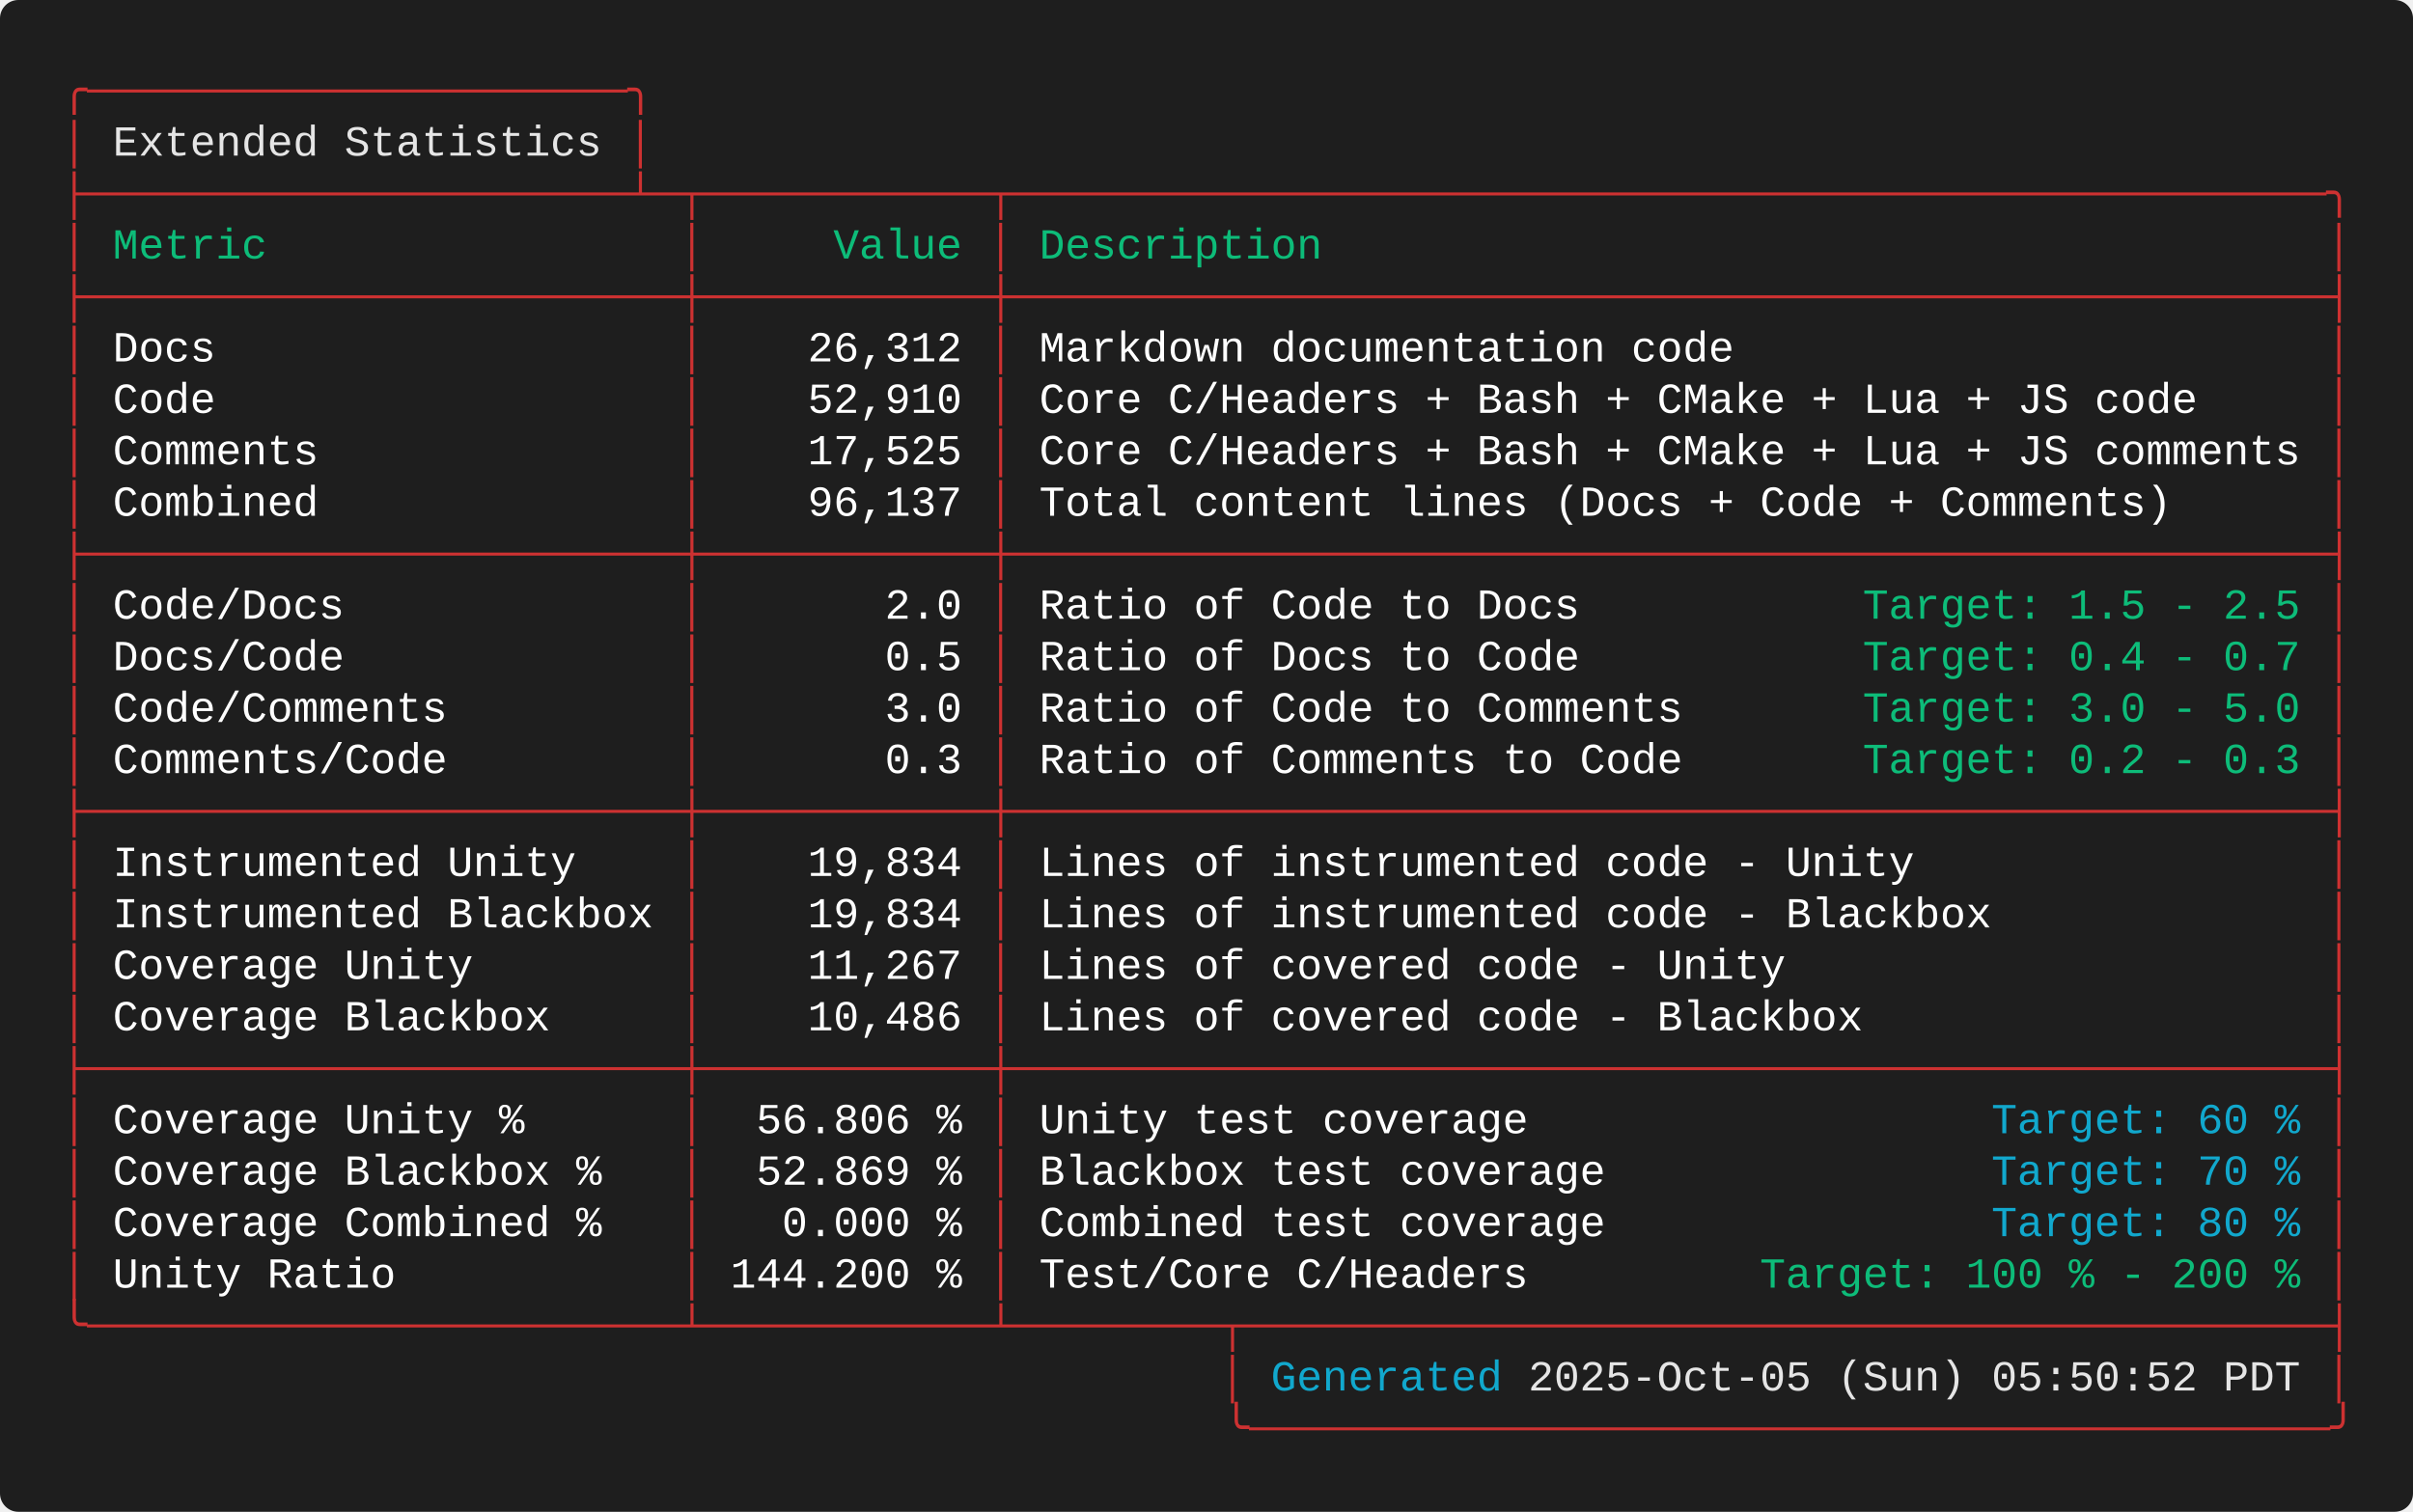
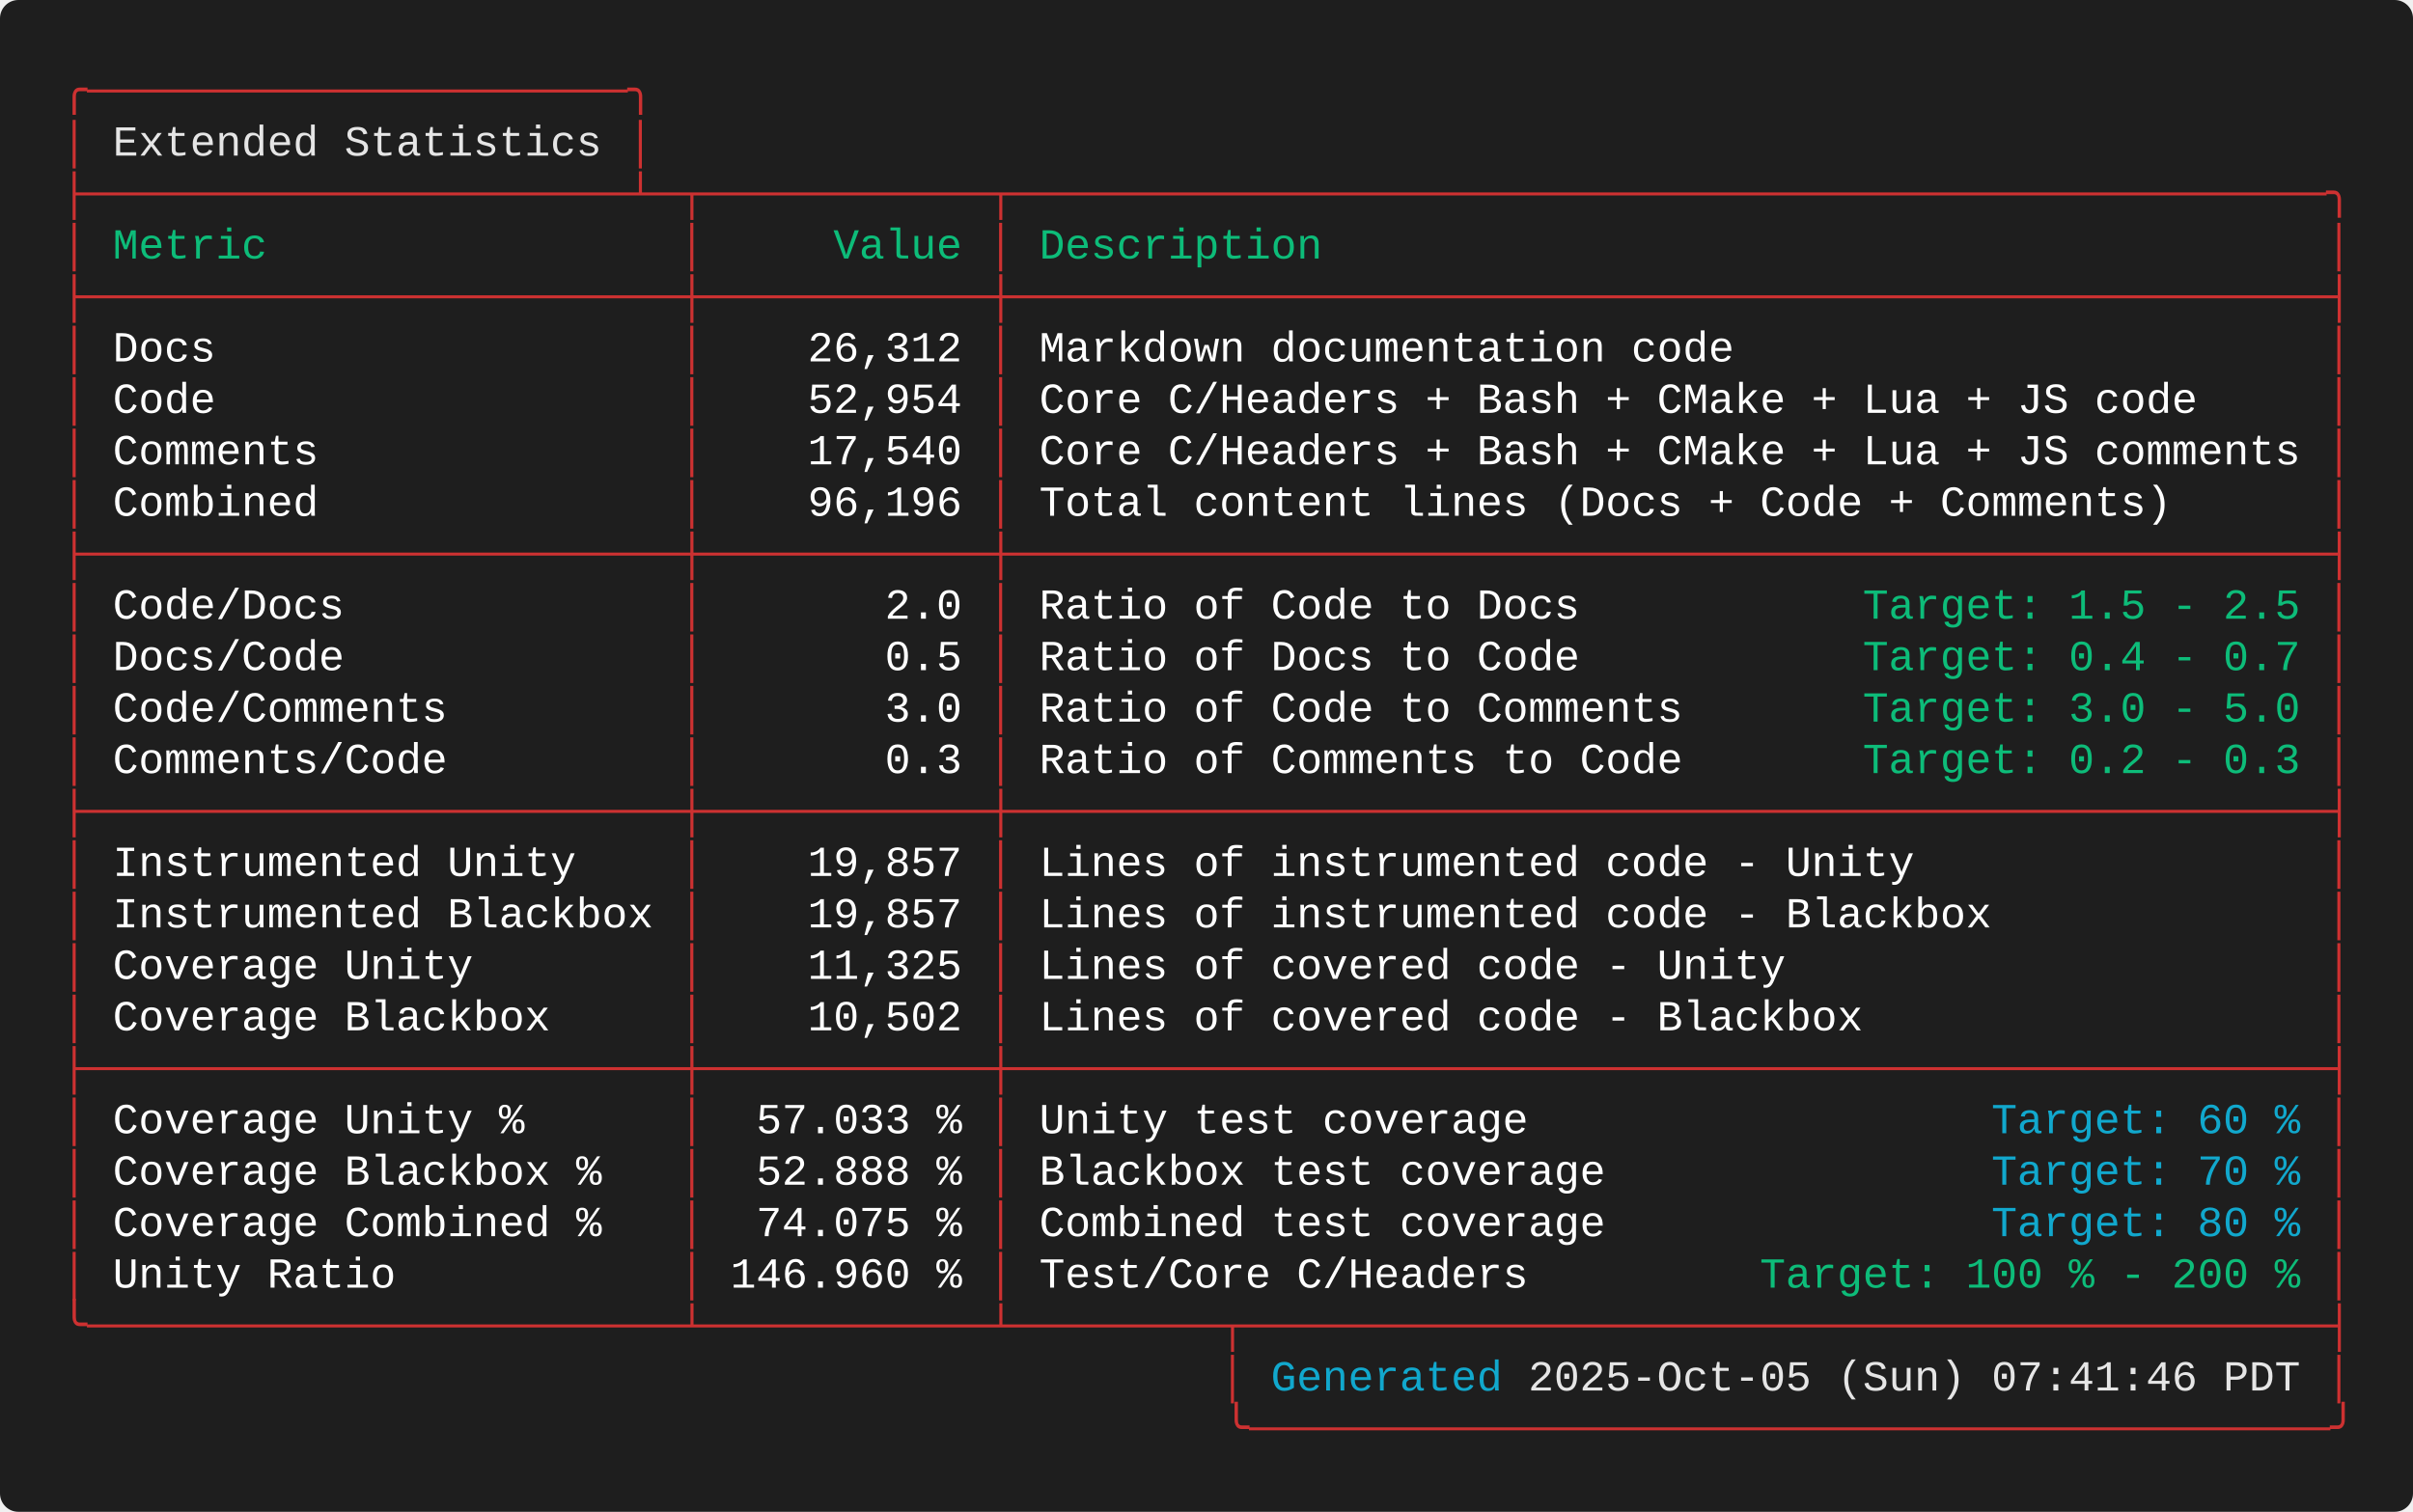
<svg xmlns="http://www.w3.org/2000/svg" width="787.60" height="493.60" viewBox="0 0 787.60 493.60">
  <defs>
    <style type="text/css">.terminal-text { font-family: 'Consolas', 'Consolas', 'Monaco', 'Courier New', monospace; }</style>
  </defs>
  <rect width="100%" height="100%" fill="#1e1e1e" rx="6" />
  <text x="20.00" y="34.00" font-size="14" class="terminal-text" xml:space="preserve" textLength="193.20" lengthAdjust="spacingAndGlyphs" fill="#cd3131">╭─────────────────────╮</text>
  <text x="20.00" y="50.80" font-size="14" class="terminal-text" xml:space="preserve" textLength="16.80" lengthAdjust="spacingAndGlyphs" fill="#cd3131">│ </text>
  <text x="36.80" y="50.80" font-size="14" class="terminal-text" xml:space="preserve" textLength="159.60" lengthAdjust="spacingAndGlyphs" fill="#e5e5e5">Extended Statistics</text>
  <text x="196.40" y="50.80" font-size="14" class="terminal-text" xml:space="preserve" textLength="8.40" lengthAdjust="spacingAndGlyphs" fill="#ffffff"> </text>
  <text x="204.80" y="50.80" font-size="14" class="terminal-text" xml:space="preserve" textLength="8.40" lengthAdjust="spacingAndGlyphs" fill="#cd3131">│</text>
  <text x="20.00" y="67.60" font-size="14" class="terminal-text" xml:space="preserve" textLength="747.60" lengthAdjust="spacingAndGlyphs" fill="#cd3131">├─────────────────────┴─┬───────────┬───────────────────────────────────────────────────╮</text>
  <text x="20.00" y="84.40" font-size="14" class="terminal-text" xml:space="preserve" textLength="8.40" lengthAdjust="spacingAndGlyphs" fill="#cd3131">│</text>
  <text x="28.40" y="84.40" font-size="14" class="terminal-text" xml:space="preserve" textLength="193.20" lengthAdjust="spacingAndGlyphs" fill="#0dbc79"> Metric                </text>
  <text x="221.60" y="84.40" font-size="14" class="terminal-text" xml:space="preserve" textLength="8.40" lengthAdjust="spacingAndGlyphs" fill="#cd3131">│</text>
  <text x="230.00" y="84.40" font-size="14" class="terminal-text" xml:space="preserve" textLength="92.40" lengthAdjust="spacingAndGlyphs" fill="#0dbc79">     Value </text>
  <text x="322.40" y="84.40" font-size="14" class="terminal-text" xml:space="preserve" textLength="8.40" lengthAdjust="spacingAndGlyphs" fill="#cd3131">│</text>
  <text x="330.80" y="84.40" font-size="14" class="terminal-text" xml:space="preserve" textLength="428.40" lengthAdjust="spacingAndGlyphs" fill="#0dbc79"> Description                                       </text>
  <text x="759.20" y="84.40" font-size="14" class="terminal-text" xml:space="preserve" textLength="8.40" lengthAdjust="spacingAndGlyphs" fill="#cd3131">│</text>
  <text x="20.00" y="101.20" font-size="14" class="terminal-text" xml:space="preserve" textLength="747.60" lengthAdjust="spacingAndGlyphs" fill="#cd3131">├───────────────────────┼───────────┼───────────────────────────────────────────────────┤</text>
  <text x="20.00" y="118.00" font-size="14" class="terminal-text" xml:space="preserve" textLength="8.40" lengthAdjust="spacingAndGlyphs" fill="#cd3131">│</text>
  <text x="28.40" y="118.00" font-size="14" class="terminal-text" xml:space="preserve" textLength="193.20" lengthAdjust="spacingAndGlyphs" fill="#ffffff"> Docs                  </text>
  <text x="221.60" y="118.00" font-size="14" class="terminal-text" xml:space="preserve" textLength="8.40" lengthAdjust="spacingAndGlyphs" fill="#cd3131">│</text>
  <text x="230.00" y="118.00" font-size="14" class="terminal-text" xml:space="preserve" textLength="92.40" lengthAdjust="spacingAndGlyphs" fill="#ffffff">    26,312 </text>
  <text x="322.40" y="118.00" font-size="14" class="terminal-text" xml:space="preserve" textLength="8.40" lengthAdjust="spacingAndGlyphs" fill="#cd3131">│</text>
  <text x="330.80" y="118.00" font-size="14" class="terminal-text" xml:space="preserve" textLength="428.40" lengthAdjust="spacingAndGlyphs" fill="#ffffff"> Markdown documentation code                       </text>
  <text x="759.20" y="118.00" font-size="14" class="terminal-text" xml:space="preserve" textLength="8.40" lengthAdjust="spacingAndGlyphs" fill="#cd3131">│</text>
  <text x="20.00" y="134.80" font-size="14" class="terminal-text" xml:space="preserve" textLength="8.40" lengthAdjust="spacingAndGlyphs" fill="#cd3131">│</text>
  <text x="28.40" y="134.80" font-size="14" class="terminal-text" xml:space="preserve" textLength="193.20" lengthAdjust="spacingAndGlyphs" fill="#ffffff"> Code                  </text>
  <text x="221.60" y="134.80" font-size="14" class="terminal-text" xml:space="preserve" textLength="8.40" lengthAdjust="spacingAndGlyphs" fill="#cd3131">│</text>
-   <text x="230.00" y="134.80" font-size="14" class="terminal-text" xml:space="preserve" textLength="92.40" lengthAdjust="spacingAndGlyphs" fill="#ffffff">    52,910 </text>
+   <text x="230.00" y="134.80" font-size="14" class="terminal-text" xml:space="preserve" textLength="92.40" lengthAdjust="spacingAndGlyphs" fill="#ffffff">    52,954 </text>
  <text x="322.40" y="134.80" font-size="14" class="terminal-text" xml:space="preserve" textLength="8.40" lengthAdjust="spacingAndGlyphs" fill="#cd3131">│</text>
  <text x="330.80" y="134.80" font-size="14" class="terminal-text" xml:space="preserve" textLength="428.40" lengthAdjust="spacingAndGlyphs" fill="#ffffff"> Core C/Headers + Bash + CMake + Lua + JS code     </text>
  <text x="759.20" y="134.80" font-size="14" class="terminal-text" xml:space="preserve" textLength="8.40" lengthAdjust="spacingAndGlyphs" fill="#cd3131">│</text>
  <text x="20.00" y="151.60" font-size="14" class="terminal-text" xml:space="preserve" textLength="8.40" lengthAdjust="spacingAndGlyphs" fill="#cd3131">│</text>
  <text x="28.40" y="151.60" font-size="14" class="terminal-text" xml:space="preserve" textLength="193.20" lengthAdjust="spacingAndGlyphs" fill="#ffffff"> Comments              </text>
  <text x="221.60" y="151.60" font-size="14" class="terminal-text" xml:space="preserve" textLength="8.40" lengthAdjust="spacingAndGlyphs" fill="#cd3131">│</text>
-   <text x="230.00" y="151.60" font-size="14" class="terminal-text" xml:space="preserve" textLength="92.40" lengthAdjust="spacingAndGlyphs" fill="#ffffff">    17,525 </text>
+   <text x="230.00" y="151.60" font-size="14" class="terminal-text" xml:space="preserve" textLength="92.40" lengthAdjust="spacingAndGlyphs" fill="#ffffff">    17,540 </text>
  <text x="322.40" y="151.60" font-size="14" class="terminal-text" xml:space="preserve" textLength="8.40" lengthAdjust="spacingAndGlyphs" fill="#cd3131">│</text>
  <text x="330.80" y="151.60" font-size="14" class="terminal-text" xml:space="preserve" textLength="428.40" lengthAdjust="spacingAndGlyphs" fill="#ffffff"> Core C/Headers + Bash + CMake + Lua + JS comments </text>
  <text x="759.20" y="151.60" font-size="14" class="terminal-text" xml:space="preserve" textLength="8.40" lengthAdjust="spacingAndGlyphs" fill="#cd3131">│</text>
  <text x="20.00" y="168.40" font-size="14" class="terminal-text" xml:space="preserve" textLength="8.40" lengthAdjust="spacingAndGlyphs" fill="#cd3131">│</text>
  <text x="28.40" y="168.40" font-size="14" class="terminal-text" xml:space="preserve" textLength="193.20" lengthAdjust="spacingAndGlyphs" fill="#ffffff"> Combined              </text>
  <text x="221.60" y="168.40" font-size="14" class="terminal-text" xml:space="preserve" textLength="8.40" lengthAdjust="spacingAndGlyphs" fill="#cd3131">│</text>
-   <text x="230.00" y="168.40" font-size="14" class="terminal-text" xml:space="preserve" textLength="92.40" lengthAdjust="spacingAndGlyphs" fill="#ffffff">    96,137 </text>
+   <text x="230.00" y="168.40" font-size="14" class="terminal-text" xml:space="preserve" textLength="92.40" lengthAdjust="spacingAndGlyphs" fill="#ffffff">    96,196 </text>
  <text x="322.40" y="168.40" font-size="14" class="terminal-text" xml:space="preserve" textLength="8.40" lengthAdjust="spacingAndGlyphs" fill="#cd3131">│</text>
  <text x="330.80" y="168.40" font-size="14" class="terminal-text" xml:space="preserve" textLength="428.40" lengthAdjust="spacingAndGlyphs" fill="#ffffff"> Total content lines (Docs + Code + Comments)      </text>
  <text x="759.20" y="168.40" font-size="14" class="terminal-text" xml:space="preserve" textLength="8.40" lengthAdjust="spacingAndGlyphs" fill="#cd3131">│</text>
  <text x="20.00" y="185.20" font-size="14" class="terminal-text" xml:space="preserve" textLength="747.60" lengthAdjust="spacingAndGlyphs" fill="#cd3131">├───────────────────────┼───────────┼───────────────────────────────────────────────────┤</text>
  <text x="20.00" y="202.00" font-size="14" class="terminal-text" xml:space="preserve" textLength="8.40" lengthAdjust="spacingAndGlyphs" fill="#cd3131">│</text>
  <text x="28.40" y="202.00" font-size="14" class="terminal-text" xml:space="preserve" textLength="193.20" lengthAdjust="spacingAndGlyphs" fill="#ffffff"> Code/Docs             </text>
  <text x="221.60" y="202.00" font-size="14" class="terminal-text" xml:space="preserve" textLength="8.40" lengthAdjust="spacingAndGlyphs" fill="#cd3131">│</text>
  <text x="230.00" y="202.00" font-size="14" class="terminal-text" xml:space="preserve" textLength="92.40" lengthAdjust="spacingAndGlyphs" fill="#ffffff">       2.0 </text>
  <text x="322.40" y="202.00" font-size="14" class="terminal-text" xml:space="preserve" textLength="8.40" lengthAdjust="spacingAndGlyphs" fill="#cd3131">│</text>
  <text x="330.80" y="202.00" font-size="14" class="terminal-text" xml:space="preserve" textLength="277.20" lengthAdjust="spacingAndGlyphs" fill="#ffffff"> Ratio of Code to Docs           </text>
  <text x="608.00" y="202.00" font-size="14" class="terminal-text" xml:space="preserve" textLength="142.80" lengthAdjust="spacingAndGlyphs" fill="#0dbc79">Target: 1.5 - 2.5</text>
  <text x="750.80" y="202.00" font-size="14" class="terminal-text" xml:space="preserve" textLength="8.40" lengthAdjust="spacingAndGlyphs" fill="#ffffff"> </text>
  <text x="759.20" y="202.00" font-size="14" class="terminal-text" xml:space="preserve" textLength="8.40" lengthAdjust="spacingAndGlyphs" fill="#cd3131">│</text>
  <text x="20.00" y="218.80" font-size="14" class="terminal-text" xml:space="preserve" textLength="8.40" lengthAdjust="spacingAndGlyphs" fill="#cd3131">│</text>
  <text x="28.40" y="218.80" font-size="14" class="terminal-text" xml:space="preserve" textLength="193.20" lengthAdjust="spacingAndGlyphs" fill="#ffffff"> Docs/Code             </text>
  <text x="221.60" y="218.80" font-size="14" class="terminal-text" xml:space="preserve" textLength="8.40" lengthAdjust="spacingAndGlyphs" fill="#cd3131">│</text>
  <text x="230.00" y="218.80" font-size="14" class="terminal-text" xml:space="preserve" textLength="92.40" lengthAdjust="spacingAndGlyphs" fill="#ffffff">       0.5 </text>
  <text x="322.40" y="218.80" font-size="14" class="terminal-text" xml:space="preserve" textLength="8.40" lengthAdjust="spacingAndGlyphs" fill="#cd3131">│</text>
  <text x="330.80" y="218.80" font-size="14" class="terminal-text" xml:space="preserve" textLength="277.20" lengthAdjust="spacingAndGlyphs" fill="#ffffff"> Ratio of Docs to Code           </text>
  <text x="608.00" y="218.80" font-size="14" class="terminal-text" xml:space="preserve" textLength="142.80" lengthAdjust="spacingAndGlyphs" fill="#0dbc79">Target: 0.4 - 0.7</text>
  <text x="750.80" y="218.80" font-size="14" class="terminal-text" xml:space="preserve" textLength="8.40" lengthAdjust="spacingAndGlyphs" fill="#ffffff"> </text>
  <text x="759.20" y="218.80" font-size="14" class="terminal-text" xml:space="preserve" textLength="8.40" lengthAdjust="spacingAndGlyphs" fill="#cd3131">│</text>
  <text x="20.00" y="235.60" font-size="14" class="terminal-text" xml:space="preserve" textLength="8.40" lengthAdjust="spacingAndGlyphs" fill="#cd3131">│</text>
  <text x="28.40" y="235.60" font-size="14" class="terminal-text" xml:space="preserve" textLength="193.20" lengthAdjust="spacingAndGlyphs" fill="#ffffff"> Code/Comments         </text>
  <text x="221.60" y="235.60" font-size="14" class="terminal-text" xml:space="preserve" textLength="8.40" lengthAdjust="spacingAndGlyphs" fill="#cd3131">│</text>
  <text x="230.00" y="235.60" font-size="14" class="terminal-text" xml:space="preserve" textLength="92.40" lengthAdjust="spacingAndGlyphs" fill="#ffffff">       3.0 </text>
  <text x="322.40" y="235.60" font-size="14" class="terminal-text" xml:space="preserve" textLength="8.40" lengthAdjust="spacingAndGlyphs" fill="#cd3131">│</text>
  <text x="330.80" y="235.60" font-size="14" class="terminal-text" xml:space="preserve" textLength="277.20" lengthAdjust="spacingAndGlyphs" fill="#ffffff"> Ratio of Code to Comments       </text>
  <text x="608.00" y="235.60" font-size="14" class="terminal-text" xml:space="preserve" textLength="142.80" lengthAdjust="spacingAndGlyphs" fill="#0dbc79">Target: 3.0 - 5.0</text>
  <text x="750.80" y="235.60" font-size="14" class="terminal-text" xml:space="preserve" textLength="8.40" lengthAdjust="spacingAndGlyphs" fill="#ffffff"> </text>
  <text x="759.20" y="235.60" font-size="14" class="terminal-text" xml:space="preserve" textLength="8.40" lengthAdjust="spacingAndGlyphs" fill="#cd3131">│</text>
  <text x="20.00" y="252.40" font-size="14" class="terminal-text" xml:space="preserve" textLength="8.40" lengthAdjust="spacingAndGlyphs" fill="#cd3131">│</text>
  <text x="28.40" y="252.40" font-size="14" class="terminal-text" xml:space="preserve" textLength="193.20" lengthAdjust="spacingAndGlyphs" fill="#ffffff"> Comments/Code         </text>
  <text x="221.60" y="252.40" font-size="14" class="terminal-text" xml:space="preserve" textLength="8.40" lengthAdjust="spacingAndGlyphs" fill="#cd3131">│</text>
  <text x="230.00" y="252.40" font-size="14" class="terminal-text" xml:space="preserve" textLength="92.40" lengthAdjust="spacingAndGlyphs" fill="#ffffff">       0.3 </text>
  <text x="322.40" y="252.40" font-size="14" class="terminal-text" xml:space="preserve" textLength="8.40" lengthAdjust="spacingAndGlyphs" fill="#cd3131">│</text>
  <text x="330.80" y="252.40" font-size="14" class="terminal-text" xml:space="preserve" textLength="277.20" lengthAdjust="spacingAndGlyphs" fill="#ffffff"> Ratio of Comments to Code       </text>
  <text x="608.00" y="252.40" font-size="14" class="terminal-text" xml:space="preserve" textLength="142.80" lengthAdjust="spacingAndGlyphs" fill="#0dbc79">Target: 0.2 - 0.3</text>
  <text x="750.80" y="252.40" font-size="14" class="terminal-text" xml:space="preserve" textLength="8.40" lengthAdjust="spacingAndGlyphs" fill="#ffffff"> </text>
  <text x="759.20" y="252.40" font-size="14" class="terminal-text" xml:space="preserve" textLength="8.40" lengthAdjust="spacingAndGlyphs" fill="#cd3131">│</text>
  <text x="20.00" y="269.20" font-size="14" class="terminal-text" xml:space="preserve" textLength="747.60" lengthAdjust="spacingAndGlyphs" fill="#cd3131">├───────────────────────┼───────────┼───────────────────────────────────────────────────┤</text>
  <text x="20.00" y="286.00" font-size="14" class="terminal-text" xml:space="preserve" textLength="8.40" lengthAdjust="spacingAndGlyphs" fill="#cd3131">│</text>
  <text x="28.40" y="286.00" font-size="14" class="terminal-text" xml:space="preserve" textLength="193.20" lengthAdjust="spacingAndGlyphs" fill="#ffffff"> Instrumented Unity    </text>
  <text x="221.60" y="286.00" font-size="14" class="terminal-text" xml:space="preserve" textLength="8.40" lengthAdjust="spacingAndGlyphs" fill="#cd3131">│</text>
-   <text x="230.00" y="286.00" font-size="14" class="terminal-text" xml:space="preserve" textLength="92.40" lengthAdjust="spacingAndGlyphs" fill="#ffffff">    19,834 </text>
+   <text x="230.00" y="286.00" font-size="14" class="terminal-text" xml:space="preserve" textLength="92.40" lengthAdjust="spacingAndGlyphs" fill="#ffffff">    19,857 </text>
  <text x="322.40" y="286.00" font-size="14" class="terminal-text" xml:space="preserve" textLength="8.40" lengthAdjust="spacingAndGlyphs" fill="#cd3131">│</text>
  <text x="330.80" y="286.00" font-size="14" class="terminal-text" xml:space="preserve" textLength="428.40" lengthAdjust="spacingAndGlyphs" fill="#ffffff"> Lines of instrumented code - Unity                </text>
  <text x="759.20" y="286.00" font-size="14" class="terminal-text" xml:space="preserve" textLength="8.40" lengthAdjust="spacingAndGlyphs" fill="#cd3131">│</text>
  <text x="20.00" y="302.80" font-size="14" class="terminal-text" xml:space="preserve" textLength="8.40" lengthAdjust="spacingAndGlyphs" fill="#cd3131">│</text>
  <text x="28.40" y="302.80" font-size="14" class="terminal-text" xml:space="preserve" textLength="193.20" lengthAdjust="spacingAndGlyphs" fill="#ffffff"> Instrumented Blackbox </text>
  <text x="221.60" y="302.80" font-size="14" class="terminal-text" xml:space="preserve" textLength="8.40" lengthAdjust="spacingAndGlyphs" fill="#cd3131">│</text>
-   <text x="230.00" y="302.80" font-size="14" class="terminal-text" xml:space="preserve" textLength="92.40" lengthAdjust="spacingAndGlyphs" fill="#ffffff">    19,834 </text>
+   <text x="230.00" y="302.80" font-size="14" class="terminal-text" xml:space="preserve" textLength="92.40" lengthAdjust="spacingAndGlyphs" fill="#ffffff">    19,857 </text>
  <text x="322.40" y="302.80" font-size="14" class="terminal-text" xml:space="preserve" textLength="8.40" lengthAdjust="spacingAndGlyphs" fill="#cd3131">│</text>
  <text x="330.80" y="302.80" font-size="14" class="terminal-text" xml:space="preserve" textLength="428.40" lengthAdjust="spacingAndGlyphs" fill="#ffffff"> Lines of instrumented code - Blackbox             </text>
  <text x="759.20" y="302.80" font-size="14" class="terminal-text" xml:space="preserve" textLength="8.40" lengthAdjust="spacingAndGlyphs" fill="#cd3131">│</text>
  <text x="20.00" y="319.60" font-size="14" class="terminal-text" xml:space="preserve" textLength="8.40" lengthAdjust="spacingAndGlyphs" fill="#cd3131">│</text>
  <text x="28.40" y="319.60" font-size="14" class="terminal-text" xml:space="preserve" textLength="193.20" lengthAdjust="spacingAndGlyphs" fill="#ffffff"> Coverage Unity        </text>
  <text x="221.60" y="319.60" font-size="14" class="terminal-text" xml:space="preserve" textLength="8.40" lengthAdjust="spacingAndGlyphs" fill="#cd3131">│</text>
-   <text x="230.00" y="319.60" font-size="14" class="terminal-text" xml:space="preserve" textLength="92.40" lengthAdjust="spacingAndGlyphs" fill="#ffffff">    11,267 </text>
+   <text x="230.00" y="319.60" font-size="14" class="terminal-text" xml:space="preserve" textLength="92.40" lengthAdjust="spacingAndGlyphs" fill="#ffffff">    11,325 </text>
  <text x="322.40" y="319.60" font-size="14" class="terminal-text" xml:space="preserve" textLength="8.40" lengthAdjust="spacingAndGlyphs" fill="#cd3131">│</text>
  <text x="330.80" y="319.60" font-size="14" class="terminal-text" xml:space="preserve" textLength="428.40" lengthAdjust="spacingAndGlyphs" fill="#ffffff"> Lines of covered code - Unity                     </text>
  <text x="759.20" y="319.60" font-size="14" class="terminal-text" xml:space="preserve" textLength="8.40" lengthAdjust="spacingAndGlyphs" fill="#cd3131">│</text>
  <text x="20.00" y="336.40" font-size="14" class="terminal-text" xml:space="preserve" textLength="8.40" lengthAdjust="spacingAndGlyphs" fill="#cd3131">│</text>
  <text x="28.40" y="336.40" font-size="14" class="terminal-text" xml:space="preserve" textLength="193.20" lengthAdjust="spacingAndGlyphs" fill="#ffffff"> Coverage Blackbox     </text>
  <text x="221.60" y="336.40" font-size="14" class="terminal-text" xml:space="preserve" textLength="8.40" lengthAdjust="spacingAndGlyphs" fill="#cd3131">│</text>
-   <text x="230.00" y="336.40" font-size="14" class="terminal-text" xml:space="preserve" textLength="92.40" lengthAdjust="spacingAndGlyphs" fill="#ffffff">    10,486 </text>
+   <text x="230.00" y="336.40" font-size="14" class="terminal-text" xml:space="preserve" textLength="92.40" lengthAdjust="spacingAndGlyphs" fill="#ffffff">    10,502 </text>
  <text x="322.40" y="336.40" font-size="14" class="terminal-text" xml:space="preserve" textLength="8.40" lengthAdjust="spacingAndGlyphs" fill="#cd3131">│</text>
  <text x="330.80" y="336.40" font-size="14" class="terminal-text" xml:space="preserve" textLength="428.40" lengthAdjust="spacingAndGlyphs" fill="#ffffff"> Lines of covered code - Blackbox                  </text>
  <text x="759.20" y="336.40" font-size="14" class="terminal-text" xml:space="preserve" textLength="8.40" lengthAdjust="spacingAndGlyphs" fill="#cd3131">│</text>
  <text x="20.00" y="353.20" font-size="14" class="terminal-text" xml:space="preserve" textLength="747.60" lengthAdjust="spacingAndGlyphs" fill="#cd3131">├───────────────────────┼───────────┼───────────────────────────────────────────────────┤</text>
  <text x="20.00" y="370.00" font-size="14" class="terminal-text" xml:space="preserve" textLength="8.40" lengthAdjust="spacingAndGlyphs" fill="#cd3131">│</text>
  <text x="28.40" y="370.00" font-size="14" class="terminal-text" xml:space="preserve" textLength="193.20" lengthAdjust="spacingAndGlyphs" fill="#ffffff"> Coverage Unity %      </text>
  <text x="221.60" y="370.00" font-size="14" class="terminal-text" xml:space="preserve" textLength="8.40" lengthAdjust="spacingAndGlyphs" fill="#cd3131">│</text>
-   <text x="230.00" y="370.00" font-size="14" class="terminal-text" xml:space="preserve" textLength="92.40" lengthAdjust="spacingAndGlyphs" fill="#ffffff">  56.806 % </text>
+   <text x="230.00" y="370.00" font-size="14" class="terminal-text" xml:space="preserve" textLength="92.40" lengthAdjust="spacingAndGlyphs" fill="#ffffff">  57.033 % </text>
  <text x="322.40" y="370.00" font-size="14" class="terminal-text" xml:space="preserve" textLength="8.40" lengthAdjust="spacingAndGlyphs" fill="#cd3131">│</text>
  <text x="330.80" y="370.00" font-size="14" class="terminal-text" xml:space="preserve" textLength="319.20" lengthAdjust="spacingAndGlyphs" fill="#ffffff"> Unity test coverage                  </text>
  <text x="650.00" y="370.00" font-size="14" class="terminal-text" xml:space="preserve" textLength="100.80" lengthAdjust="spacingAndGlyphs" fill="#11a8cd">Target: 60 %</text>
  <text x="750.80" y="370.00" font-size="14" class="terminal-text" xml:space="preserve" textLength="8.40" lengthAdjust="spacingAndGlyphs" fill="#ffffff"> </text>
  <text x="759.20" y="370.00" font-size="14" class="terminal-text" xml:space="preserve" textLength="8.40" lengthAdjust="spacingAndGlyphs" fill="#cd3131">│</text>
  <text x="20.00" y="386.80" font-size="14" class="terminal-text" xml:space="preserve" textLength="8.40" lengthAdjust="spacingAndGlyphs" fill="#cd3131">│</text>
  <text x="28.40" y="386.80" font-size="14" class="terminal-text" xml:space="preserve" textLength="193.20" lengthAdjust="spacingAndGlyphs" fill="#ffffff"> Coverage Blackbox %   </text>
  <text x="221.60" y="386.80" font-size="14" class="terminal-text" xml:space="preserve" textLength="8.40" lengthAdjust="spacingAndGlyphs" fill="#cd3131">│</text>
-   <text x="230.00" y="386.80" font-size="14" class="terminal-text" xml:space="preserve" textLength="92.40" lengthAdjust="spacingAndGlyphs" fill="#ffffff">  52.869 % </text>
+   <text x="230.00" y="386.80" font-size="14" class="terminal-text" xml:space="preserve" textLength="92.40" lengthAdjust="spacingAndGlyphs" fill="#ffffff">  52.888 % </text>
  <text x="322.40" y="386.80" font-size="14" class="terminal-text" xml:space="preserve" textLength="8.40" lengthAdjust="spacingAndGlyphs" fill="#cd3131">│</text>
  <text x="330.80" y="386.80" font-size="14" class="terminal-text" xml:space="preserve" textLength="319.20" lengthAdjust="spacingAndGlyphs" fill="#ffffff"> Blackbox test coverage               </text>
  <text x="650.00" y="386.80" font-size="14" class="terminal-text" xml:space="preserve" textLength="100.80" lengthAdjust="spacingAndGlyphs" fill="#11a8cd">Target: 70 %</text>
  <text x="750.80" y="386.80" font-size="14" class="terminal-text" xml:space="preserve" textLength="8.40" lengthAdjust="spacingAndGlyphs" fill="#ffffff"> </text>
  <text x="759.20" y="386.80" font-size="14" class="terminal-text" xml:space="preserve" textLength="8.40" lengthAdjust="spacingAndGlyphs" fill="#cd3131">│</text>
  <text x="20.00" y="403.60" font-size="14" class="terminal-text" xml:space="preserve" textLength="8.40" lengthAdjust="spacingAndGlyphs" fill="#cd3131">│</text>
  <text x="28.40" y="403.60" font-size="14" class="terminal-text" xml:space="preserve" textLength="193.20" lengthAdjust="spacingAndGlyphs" fill="#ffffff"> Coverage Combined %   </text>
  <text x="221.60" y="403.60" font-size="14" class="terminal-text" xml:space="preserve" textLength="8.40" lengthAdjust="spacingAndGlyphs" fill="#cd3131">│</text>
-   <text x="230.00" y="403.60" font-size="14" class="terminal-text" xml:space="preserve" textLength="92.40" lengthAdjust="spacingAndGlyphs" fill="#ffffff">   0.000 % </text>
+   <text x="230.00" y="403.60" font-size="14" class="terminal-text" xml:space="preserve" textLength="92.40" lengthAdjust="spacingAndGlyphs" fill="#ffffff">  74.075 % </text>
  <text x="322.40" y="403.60" font-size="14" class="terminal-text" xml:space="preserve" textLength="8.40" lengthAdjust="spacingAndGlyphs" fill="#cd3131">│</text>
  <text x="330.80" y="403.60" font-size="14" class="terminal-text" xml:space="preserve" textLength="319.20" lengthAdjust="spacingAndGlyphs" fill="#ffffff"> Combined test coverage               </text>
  <text x="650.00" y="403.60" font-size="14" class="terminal-text" xml:space="preserve" textLength="100.80" lengthAdjust="spacingAndGlyphs" fill="#11a8cd">Target: 80 %</text>
  <text x="750.80" y="403.60" font-size="14" class="terminal-text" xml:space="preserve" textLength="8.40" lengthAdjust="spacingAndGlyphs" fill="#ffffff"> </text>
  <text x="759.20" y="403.60" font-size="14" class="terminal-text" xml:space="preserve" textLength="8.40" lengthAdjust="spacingAndGlyphs" fill="#cd3131">│</text>
  <text x="20.00" y="420.40" font-size="14" class="terminal-text" xml:space="preserve" textLength="8.40" lengthAdjust="spacingAndGlyphs" fill="#cd3131">│</text>
  <text x="28.40" y="420.40" font-size="14" class="terminal-text" xml:space="preserve" textLength="193.20" lengthAdjust="spacingAndGlyphs" fill="#ffffff"> Unity Ratio           </text>
  <text x="221.60" y="420.40" font-size="14" class="terminal-text" xml:space="preserve" textLength="8.40" lengthAdjust="spacingAndGlyphs" fill="#cd3131">│</text>
-   <text x="230.00" y="420.40" font-size="14" class="terminal-text" xml:space="preserve" textLength="92.40" lengthAdjust="spacingAndGlyphs" fill="#ffffff"> 144.200 % </text>
+   <text x="230.00" y="420.40" font-size="14" class="terminal-text" xml:space="preserve" textLength="92.40" lengthAdjust="spacingAndGlyphs" fill="#ffffff"> 146.960 % </text>
  <text x="322.40" y="420.40" font-size="14" class="terminal-text" xml:space="preserve" textLength="8.40" lengthAdjust="spacingAndGlyphs" fill="#cd3131">│</text>
  <text x="330.80" y="420.40" font-size="14" class="terminal-text" xml:space="preserve" textLength="243.60" lengthAdjust="spacingAndGlyphs" fill="#ffffff"> Test/Core C/Headers         </text>
  <text x="574.40" y="420.40" font-size="14" class="terminal-text" xml:space="preserve" textLength="176.40" lengthAdjust="spacingAndGlyphs" fill="#0dbc79">Target: 100 % - 200 %</text>
  <text x="750.80" y="420.40" font-size="14" class="terminal-text" xml:space="preserve" textLength="8.40" lengthAdjust="spacingAndGlyphs" fill="#ffffff"> </text>
  <text x="759.20" y="420.40" font-size="14" class="terminal-text" xml:space="preserve" textLength="8.40" lengthAdjust="spacingAndGlyphs" fill="#cd3131">│</text>
  <text x="20.00" y="437.20" font-size="14" class="terminal-text" xml:space="preserve" textLength="747.60" lengthAdjust="spacingAndGlyphs" fill="#cd3131">╰───────────────────────┴───────────┴────────┬──────────────────────────────────────────┤</text>
  <text x="20.00" y="454.00" font-size="14" class="terminal-text" xml:space="preserve" textLength="394.80" lengthAdjust="spacingAndGlyphs" fill="#cd3131">                                             │ </text>
  <text x="414.80" y="454.00" font-size="14" class="terminal-text" xml:space="preserve" textLength="75.60" lengthAdjust="spacingAndGlyphs" fill="#11a8cd">Generated</text>
-   <text x="490.40" y="454.00" font-size="14" class="terminal-text" xml:space="preserve" textLength="260.40" lengthAdjust="spacingAndGlyphs" fill="#e5e5e5"> 2025-Oct-05 (Sun) 05:50:52 PDT</text>
+   <text x="490.40" y="454.00" font-size="14" class="terminal-text" xml:space="preserve" textLength="260.40" lengthAdjust="spacingAndGlyphs" fill="#e5e5e5"> 2025-Oct-05 (Sun) 07:41:46 PDT</text>
  <text x="750.80" y="454.00" font-size="14" class="terminal-text" xml:space="preserve" textLength="8.40" lengthAdjust="spacingAndGlyphs" fill="#ffffff"> </text>
  <text x="759.20" y="454.00" font-size="14" class="terminal-text" xml:space="preserve" textLength="8.40" lengthAdjust="spacingAndGlyphs" fill="#cd3131">│</text>
  <text x="20.00" y="470.80" font-size="14" class="terminal-text" xml:space="preserve" textLength="747.60" lengthAdjust="spacingAndGlyphs" fill="#cd3131">                                             ╰──────────────────────────────────────────╯</text>
</svg>
